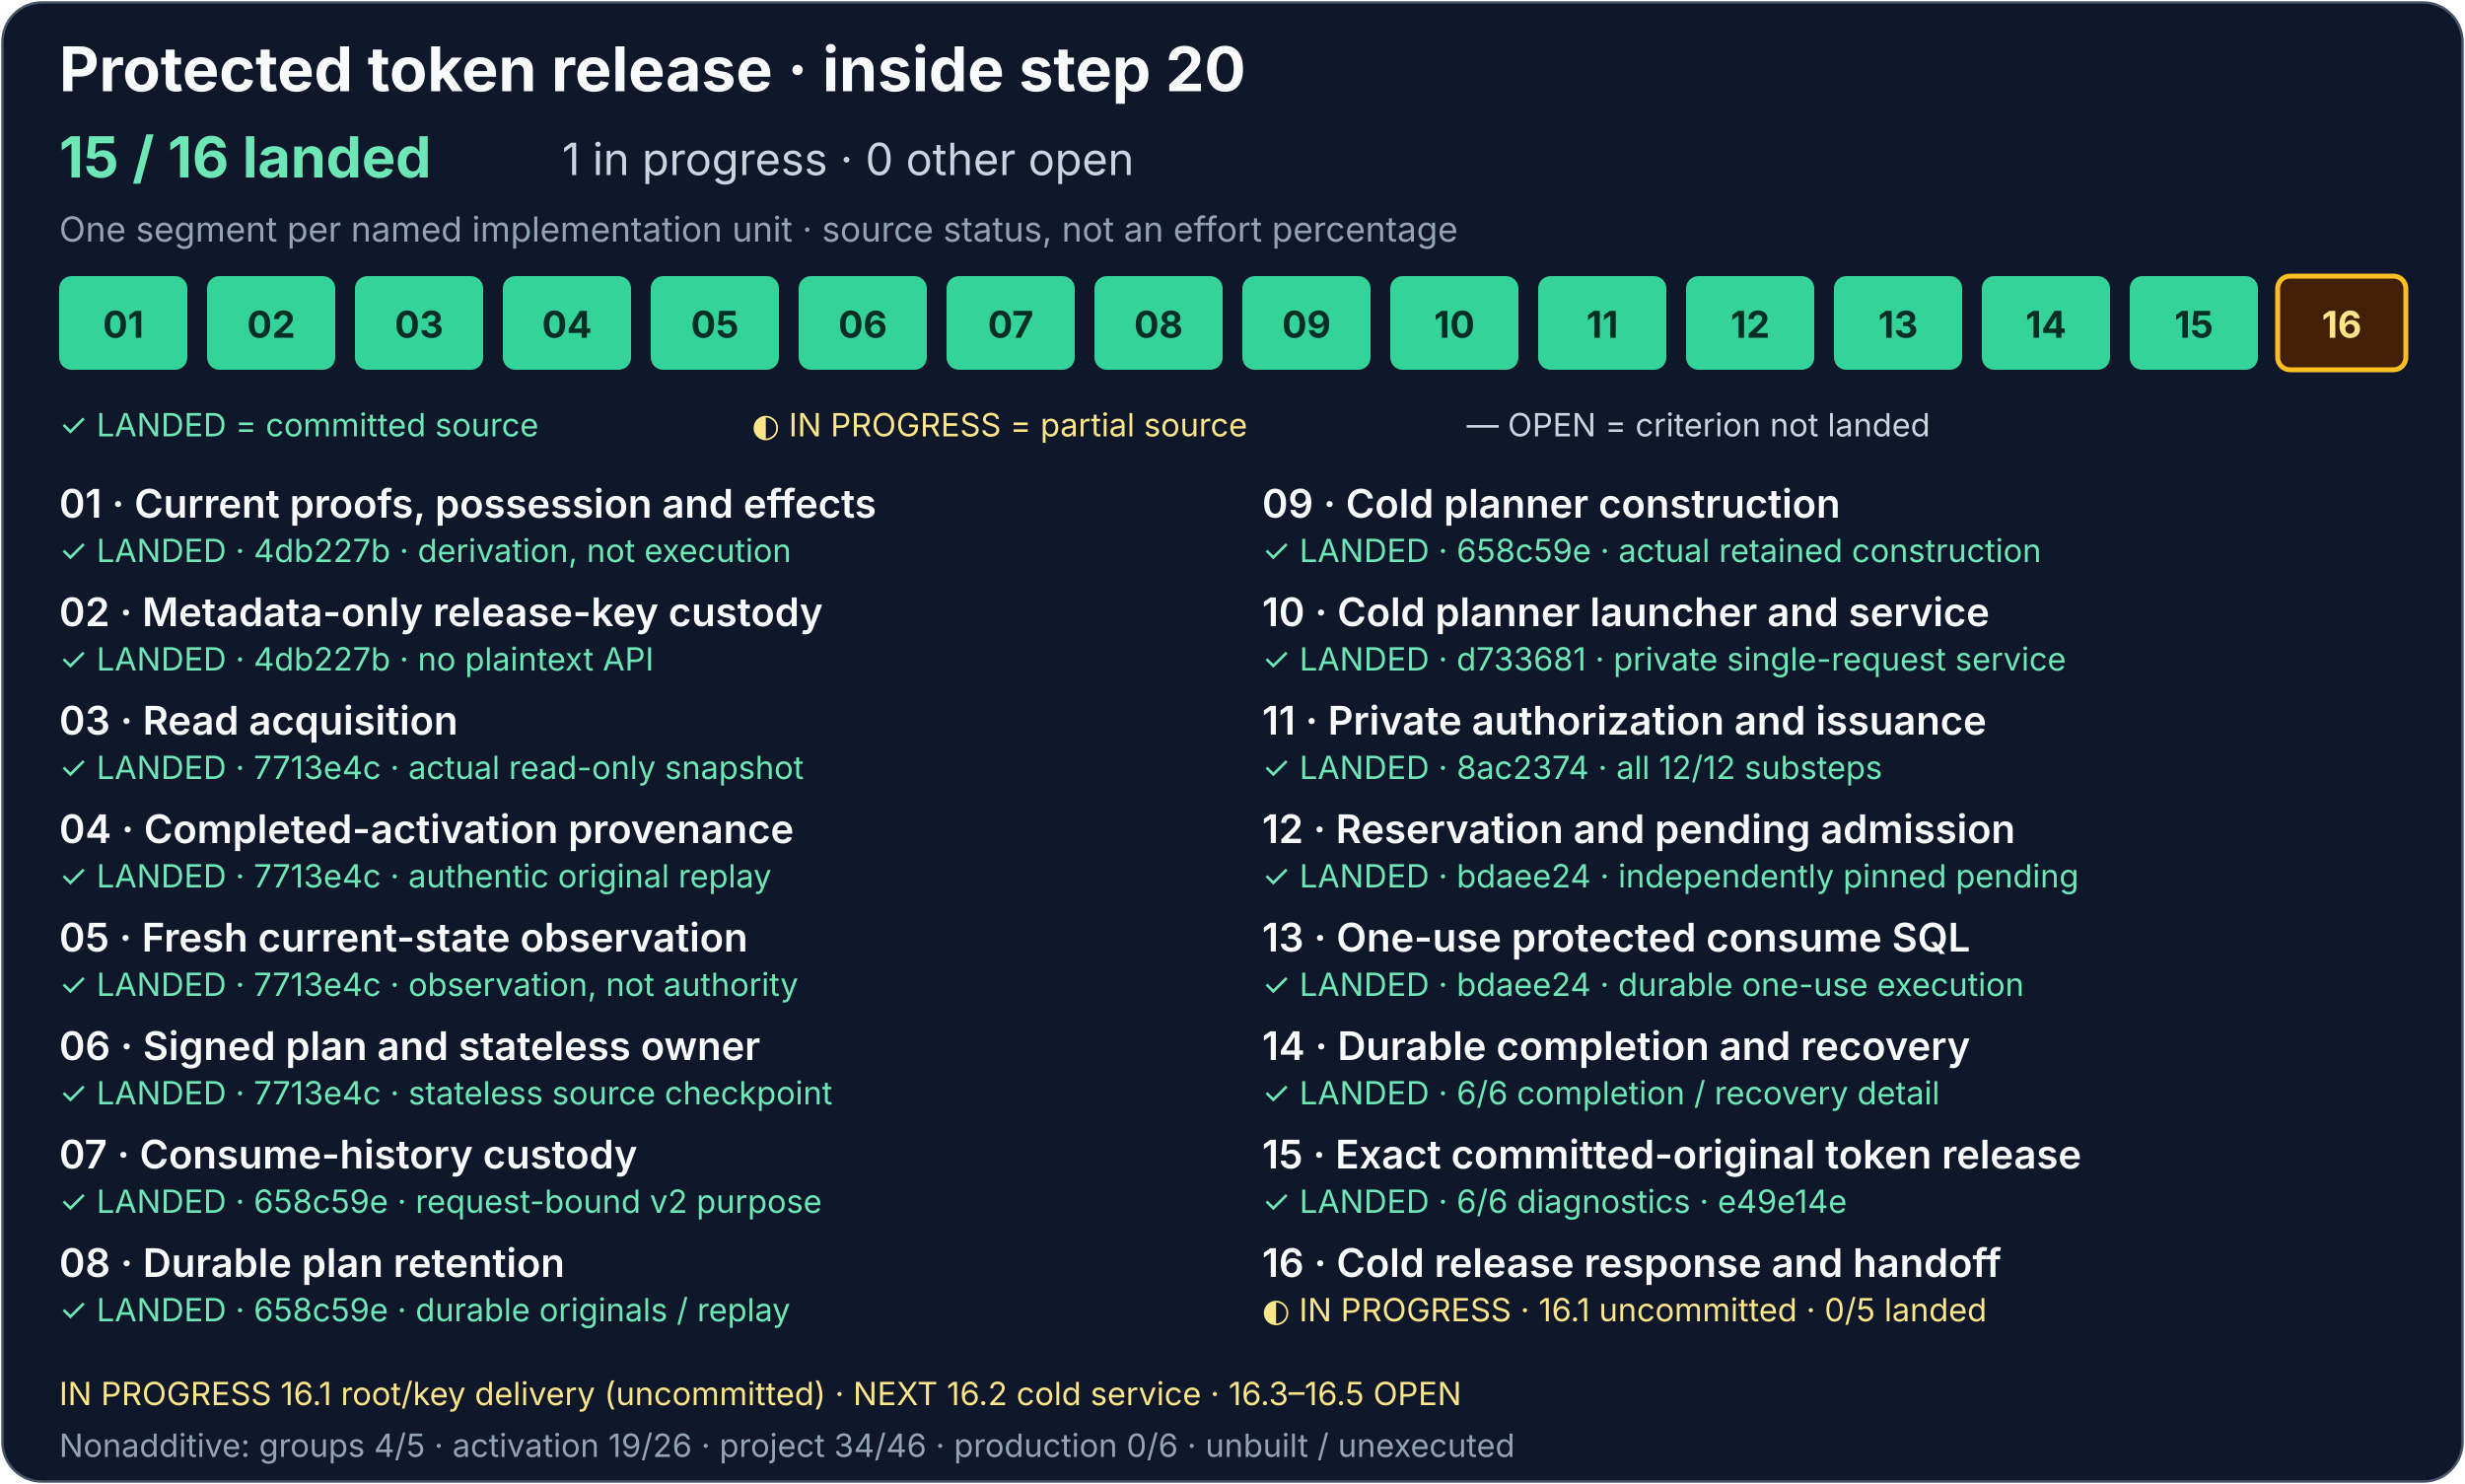
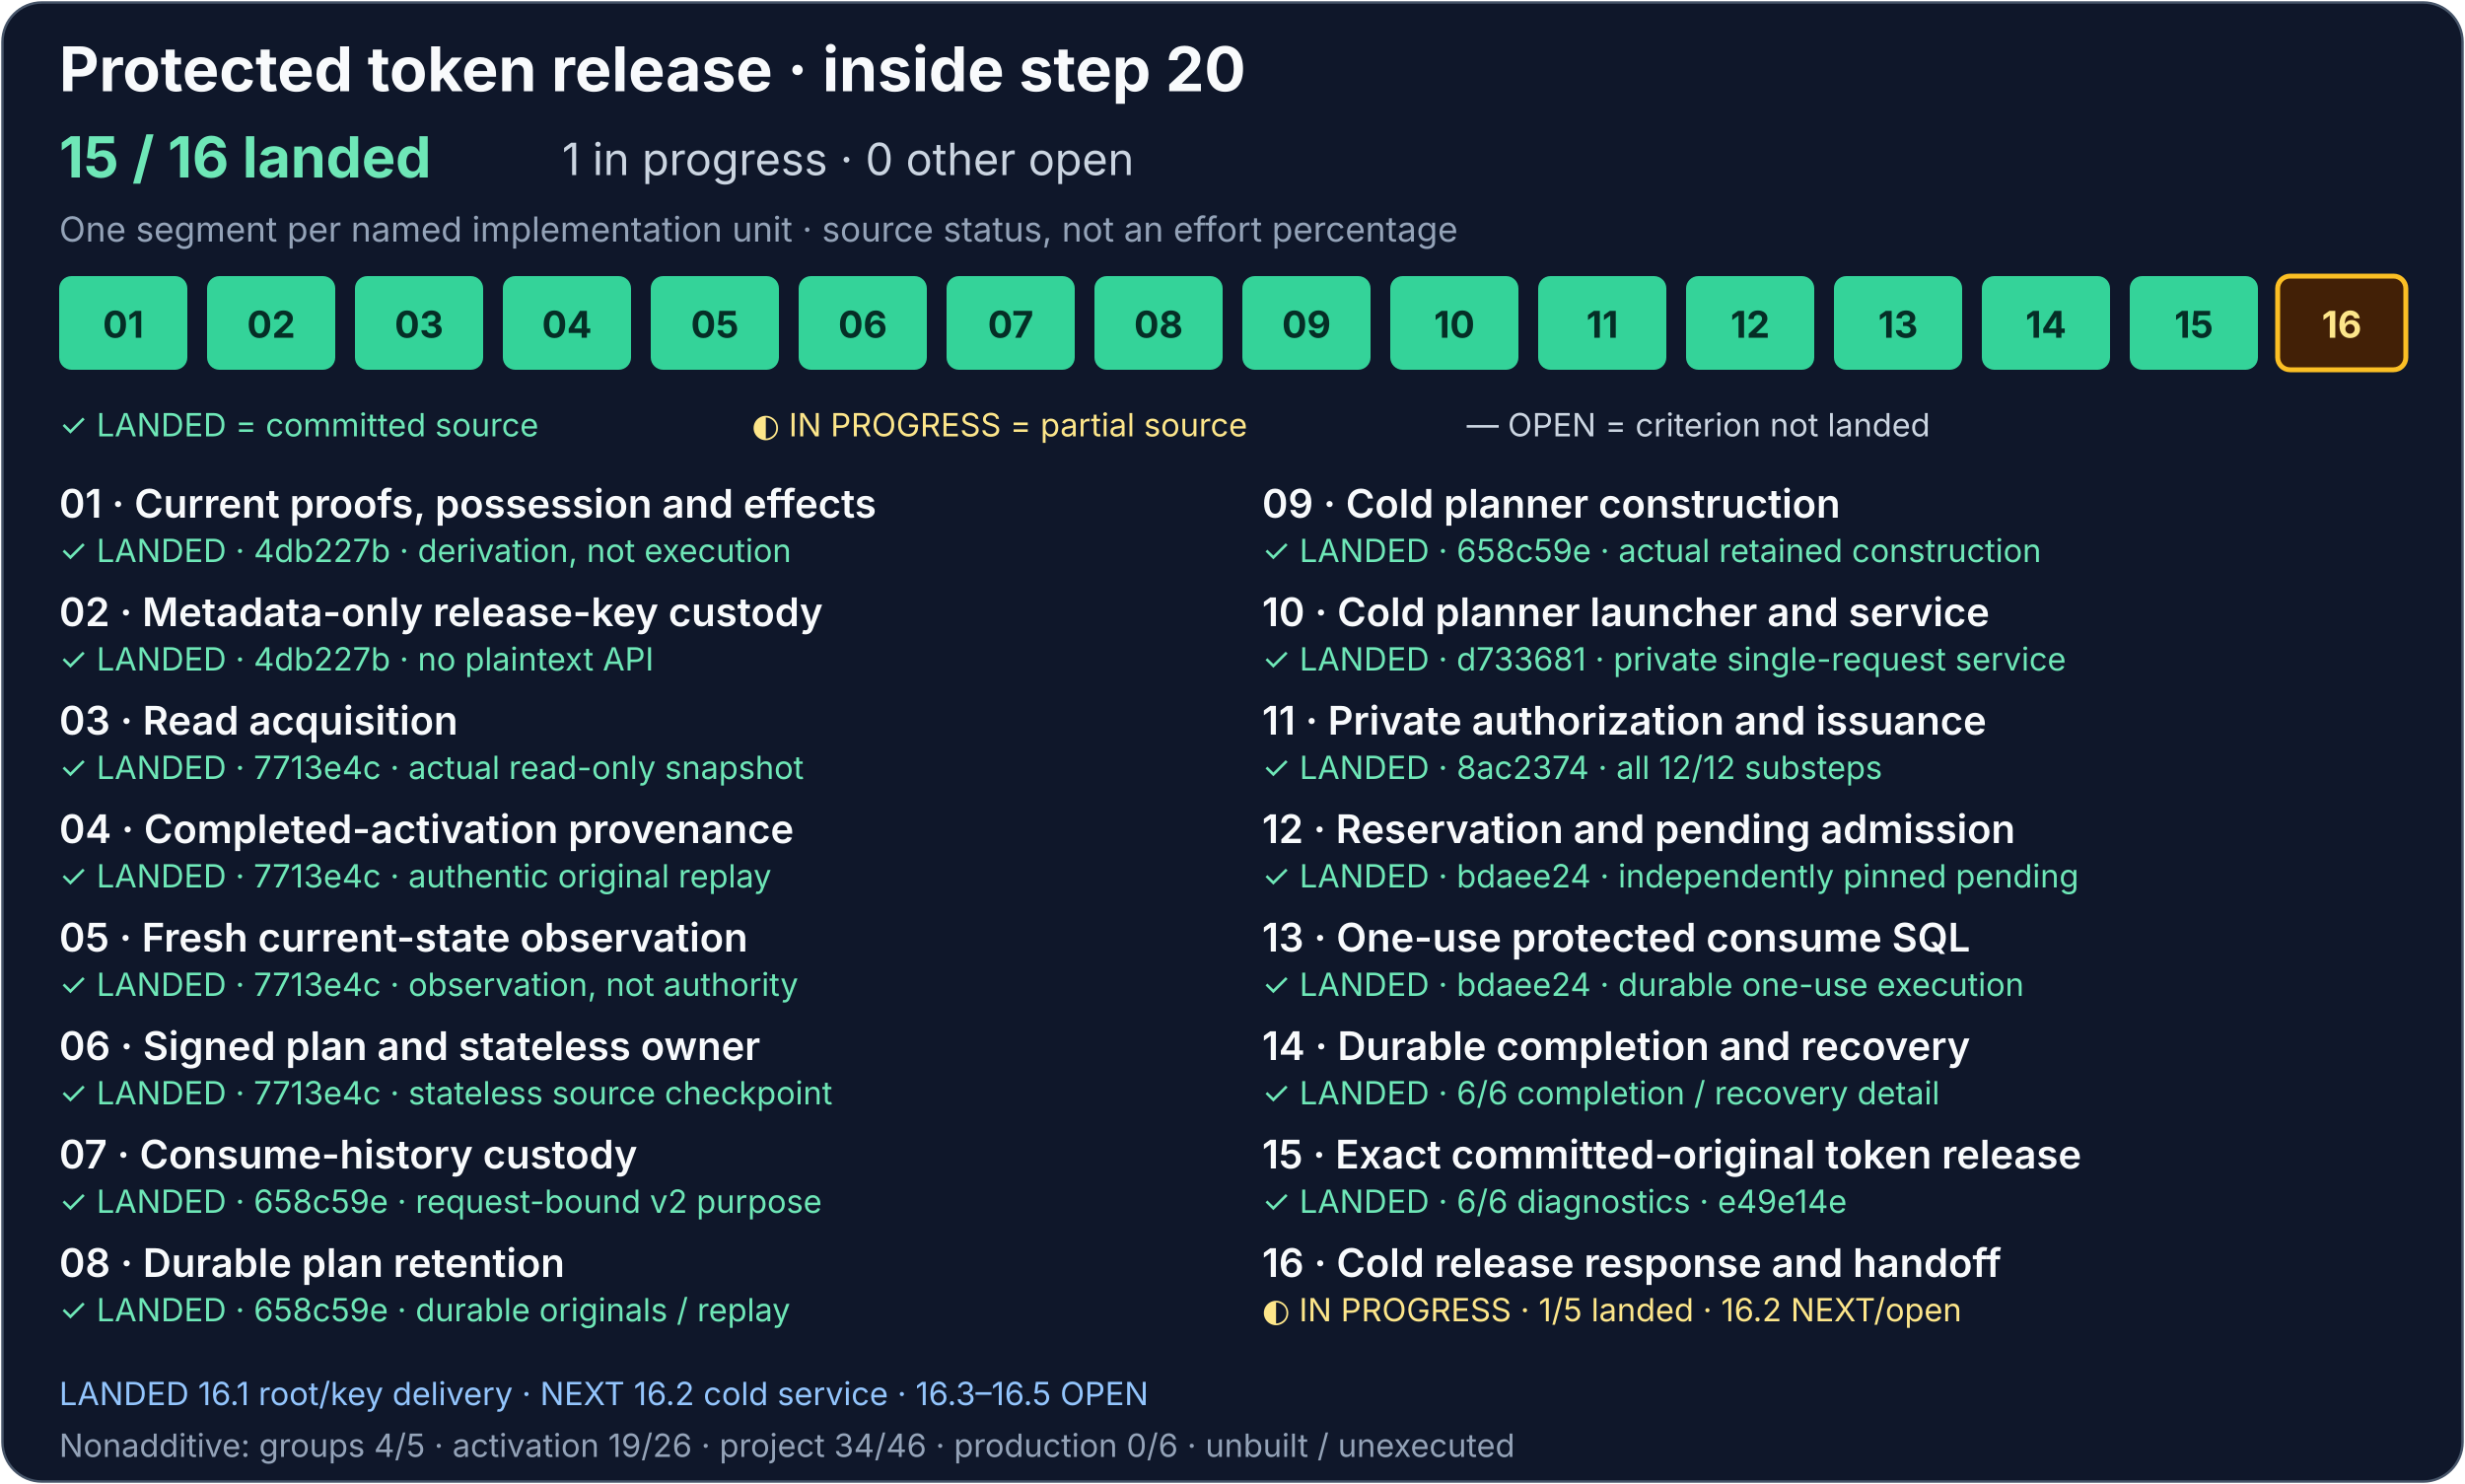
<svg xmlns="http://www.w3.org/2000/svg" width="1000" height="602" viewBox="0 0 1000 602" role="img" aria-labelledby="release-title release-description">
  <rect x="1" y="1" width="998" height="600" rx="16" fill="#0f172a" stroke="#475569" />
  <g font-family="system-ui, -apple-system, Segoe UI, sans-serif">
    <text x="24" y="37" fill="#f8fafc" font-size="25" font-weight="700">Protected token release · inside step 20</text>
    <text x="24" y="72" fill="#6ee7b7" font-size="23" font-weight="700">15 / 16 landed</text>
    <text x="228" y="71" fill="#cbd5e1" font-size="18">1 in progress · 0 other open</text>
    <text x="24" y="98" fill="#94a3b8" font-size="14">One segment per named implementation unit · source status, not an effort percentage</text>
    <g fill="#34d399">
      <rect x="24" y="112" width="52" height="38" rx="5" />
      <rect x="84" y="112" width="52" height="38" rx="5" />
      <rect x="144" y="112" width="52" height="38" rx="5" />
      <rect x="204" y="112" width="52" height="38" rx="5" />
      <rect x="264" y="112" width="52" height="38" rx="5" />
      <rect x="324" y="112" width="52" height="38" rx="5" />
    </g>
    <g fill="#34d399">
      <rect x="384" y="112" width="52" height="38" rx="5" />
      <rect x="444" y="112" width="52" height="38" rx="5" />
      <rect x="504" y="112" width="52" height="38" rx="5" />
      <rect x="564" y="112" width="52" height="38" rx="5" />
    </g>
    <g fill="#334155" stroke="#94a3b8">
      <rect x="624" y="112" width="52" height="38" rx="5" fill="#34d399" stroke="none" />
      <rect x="684" y="112" width="52" height="38" rx="5" fill="#34d399" stroke="none" />
      <rect x="744" y="112" width="52" height="38" rx="5" fill="#34d399" stroke="none" />
      <a href="../production-status.md#consume-completion-and-recovery-detail">
        <rect x="804" y="112" width="52" height="38" rx="5" fill="#34d399" stroke="none" />
      </a>
      <a href="../production-status.md#exact-release-and-handoff-detail">
        <rect x="864" y="112" width="52" height="38" rx="5" fill="#34d399" stroke="none" />
      </a>
      <rect x="924" y="112" width="52" height="38" rx="5" fill="#422006" stroke="#fbbf24" stroke-width="2" />
    </g>
    <g font-size="15" font-weight="700" text-anchor="middle">
      <g fill="#052e26">
        <text x="50" y="137">01</text>
        <text x="110" y="137">02</text>
        <text x="170" y="137">03</text>
        <text x="230" y="137">04</text>
        <text x="290" y="137">05</text>
        <text x="350" y="137">06</text>
      </g>
      <g fill="#052e26">
        <text x="410" y="137">07</text>
        <text x="470" y="137">08</text>
        <text x="530" y="137">09</text>
        <text x="590" y="137">10</text>
      </g>
      <g fill="#e2e8f0">
        <text x="650" y="137" fill="#052e26">11</text>
        <text x="710" y="137" fill="#052e26">12</text>
        <text x="770" y="137" fill="#052e26">13</text>
        <text x="830" y="137" fill="#052e26">14</text>
        <text x="890" y="137" fill="#052e26">15</text>
        <text x="950" y="137" fill="#fde68a">16</text>
      </g>
    </g>
    <text x="24" y="177" fill="#6ee7b7" font-size="13">✓ LANDED = committed source</text>
    <text x="305" y="177" fill="#fde68a" font-size="13">◐ IN PROGRESS = partial source</text>
    <text x="595" y="177" fill="#cbd5e1" font-size="13">— OPEN = criterion not landed</text>
    <g fill="#f8fafc" font-size="16" font-weight="600">
      <text x="24" y="210">01 · Current proofs, possession and effects</text>
      <text x="24" y="254">02 · Metadata-only release-key custody</text>
      <text x="24" y="298">03 · Read acquisition</text>
      <text x="24" y="342">04 · Completed-activation provenance</text>
      <text x="24" y="386">05 · Fresh current-state observation</text>
      <text x="24" y="430">06 · Signed plan and stateless owner</text>
      <text x="24" y="474">07 · Consume-history custody</text>
      <text x="24" y="518">08 · Durable plan retention</text>
      <text x="512" y="210">09 · Cold planner construction</text>
      <text x="512" y="254">10 · Cold planner launcher and service</text>
      <text x="512" y="298">11 · Private authorization and issuance</text>
      <text x="512" y="342">12 · Reservation and pending admission</text>
      <text x="512" y="386">13 · One-use protected consume SQL</text>
      <text x="512" y="430">14 · Durable completion and recovery</text>
      <text x="512" y="474">15 · Exact committed-original token release</text>
      <text x="512" y="518">16 · Cold release response and handoff</text>
    </g>
    <g font-size="13">
      <g fill="#6ee7b7">
        <text x="24" y="228">✓ LANDED · 4db227b · derivation, not execution</text>
        <text x="24" y="272">✓ LANDED · 4db227b · no plaintext API</text>
        <text x="24" y="316">✓ LANDED · 7713e4c · actual read-only snapshot</text>
        <text x="24" y="360">✓ LANDED · 7713e4c · authentic original replay</text>
        <text x="24" y="404">✓ LANDED · 7713e4c · observation, not authority</text>
        <text x="24" y="448">✓ LANDED · 7713e4c · stateless source checkpoint</text>
      </g>
      <g fill="#6ee7b7">
        <text x="24" y="492">✓ LANDED · 658c59e · request-bound v2 purpose</text>
        <text x="24" y="536">✓ LANDED · 658c59e · durable originals / replay</text>
        <text x="512" y="228">✓ LANDED · 658c59e · actual retained construction</text>
        <text x="512" y="272">✓ LANDED · d733681 · private single-request service</text>
      </g>
      <g fill="#cbd5e1">
        <text x="512" y="316" fill="#6ee7b7">✓ LANDED · 8ac2374 · all 12/12 substeps</text>
        <text x="512" y="360" fill="#6ee7b7">✓ LANDED · bdaee24 · independently pinned pending</text>
        <text x="512" y="404" fill="#6ee7b7">✓ LANDED · bdaee24 · durable one-use execution</text>
        <a href="../production-status.md#consume-completion-and-recovery-detail">
          <text x="512" y="448" fill="#6ee7b7">✓ LANDED · 6/6 completion / recovery detail</text>
        </a>
        <a href="../production-status.md#exact-release-and-handoff-detail">
          <text x="512" y="492" fill="#6ee7b7">✓ LANDED · 6/6 diagnostics · e49e14e</text>
        </a>
-         <text x="512" y="536" fill="#fde68a">◐ IN PROGRESS · 16.1 uncommitted · 0/5 landed</text>
+         <text x="512" y="536" fill="#fde68a">◐ IN PROGRESS · 1/5 landed · 16.2 NEXT/open</text>
      </g>
    </g>
-     <text x="24" y="570" fill="#fde68a" font-size="13">IN PROGRESS 16.1 root/key delivery (uncommitted) · NEXT 16.2 cold service · 16.3–16.5 OPEN</text>
+     <text x="24" y="570" fill="#93c5fd" font-size="13">LANDED 16.1 root/key delivery · NEXT 16.2 cold service · 16.3–16.5 OPEN</text>
    <text x="24" y="591" fill="#94a3b8" font-size="13">Nonadditive: groups 4/5 · activation 19/26 · project 34/46 · production 0/6 · unbuilt / unexecuted</text>
  </g>
</svg>
